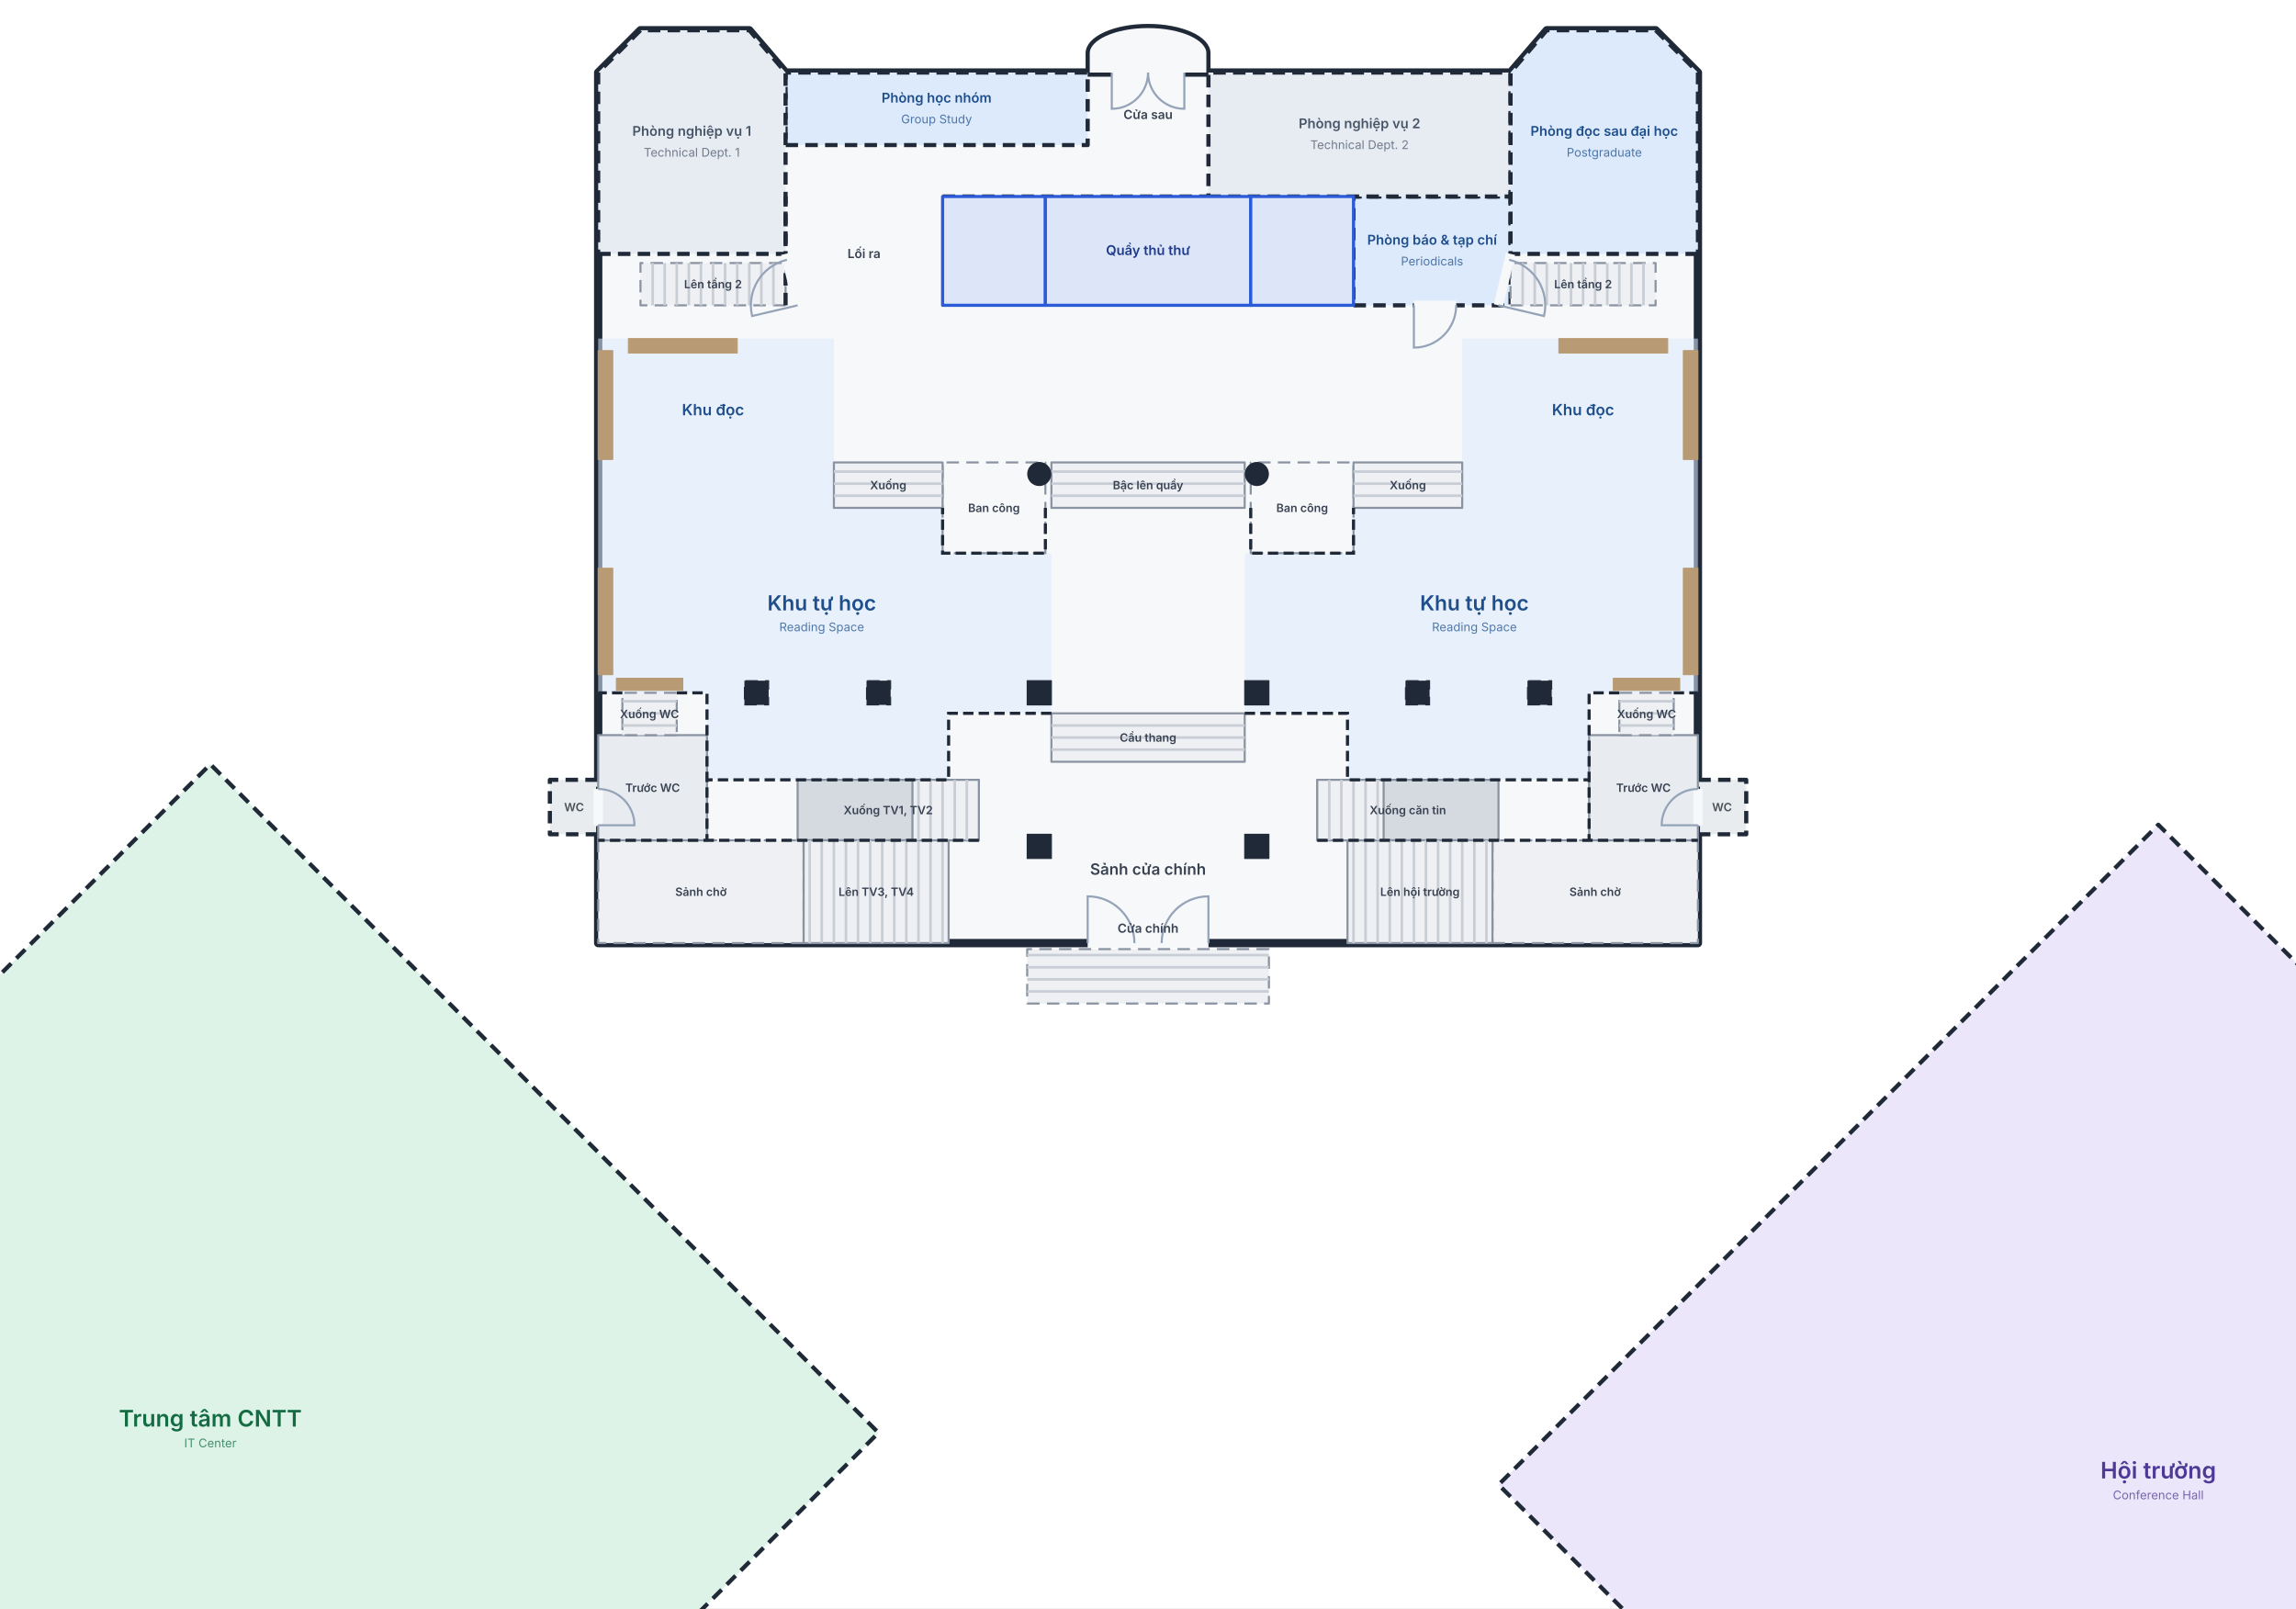
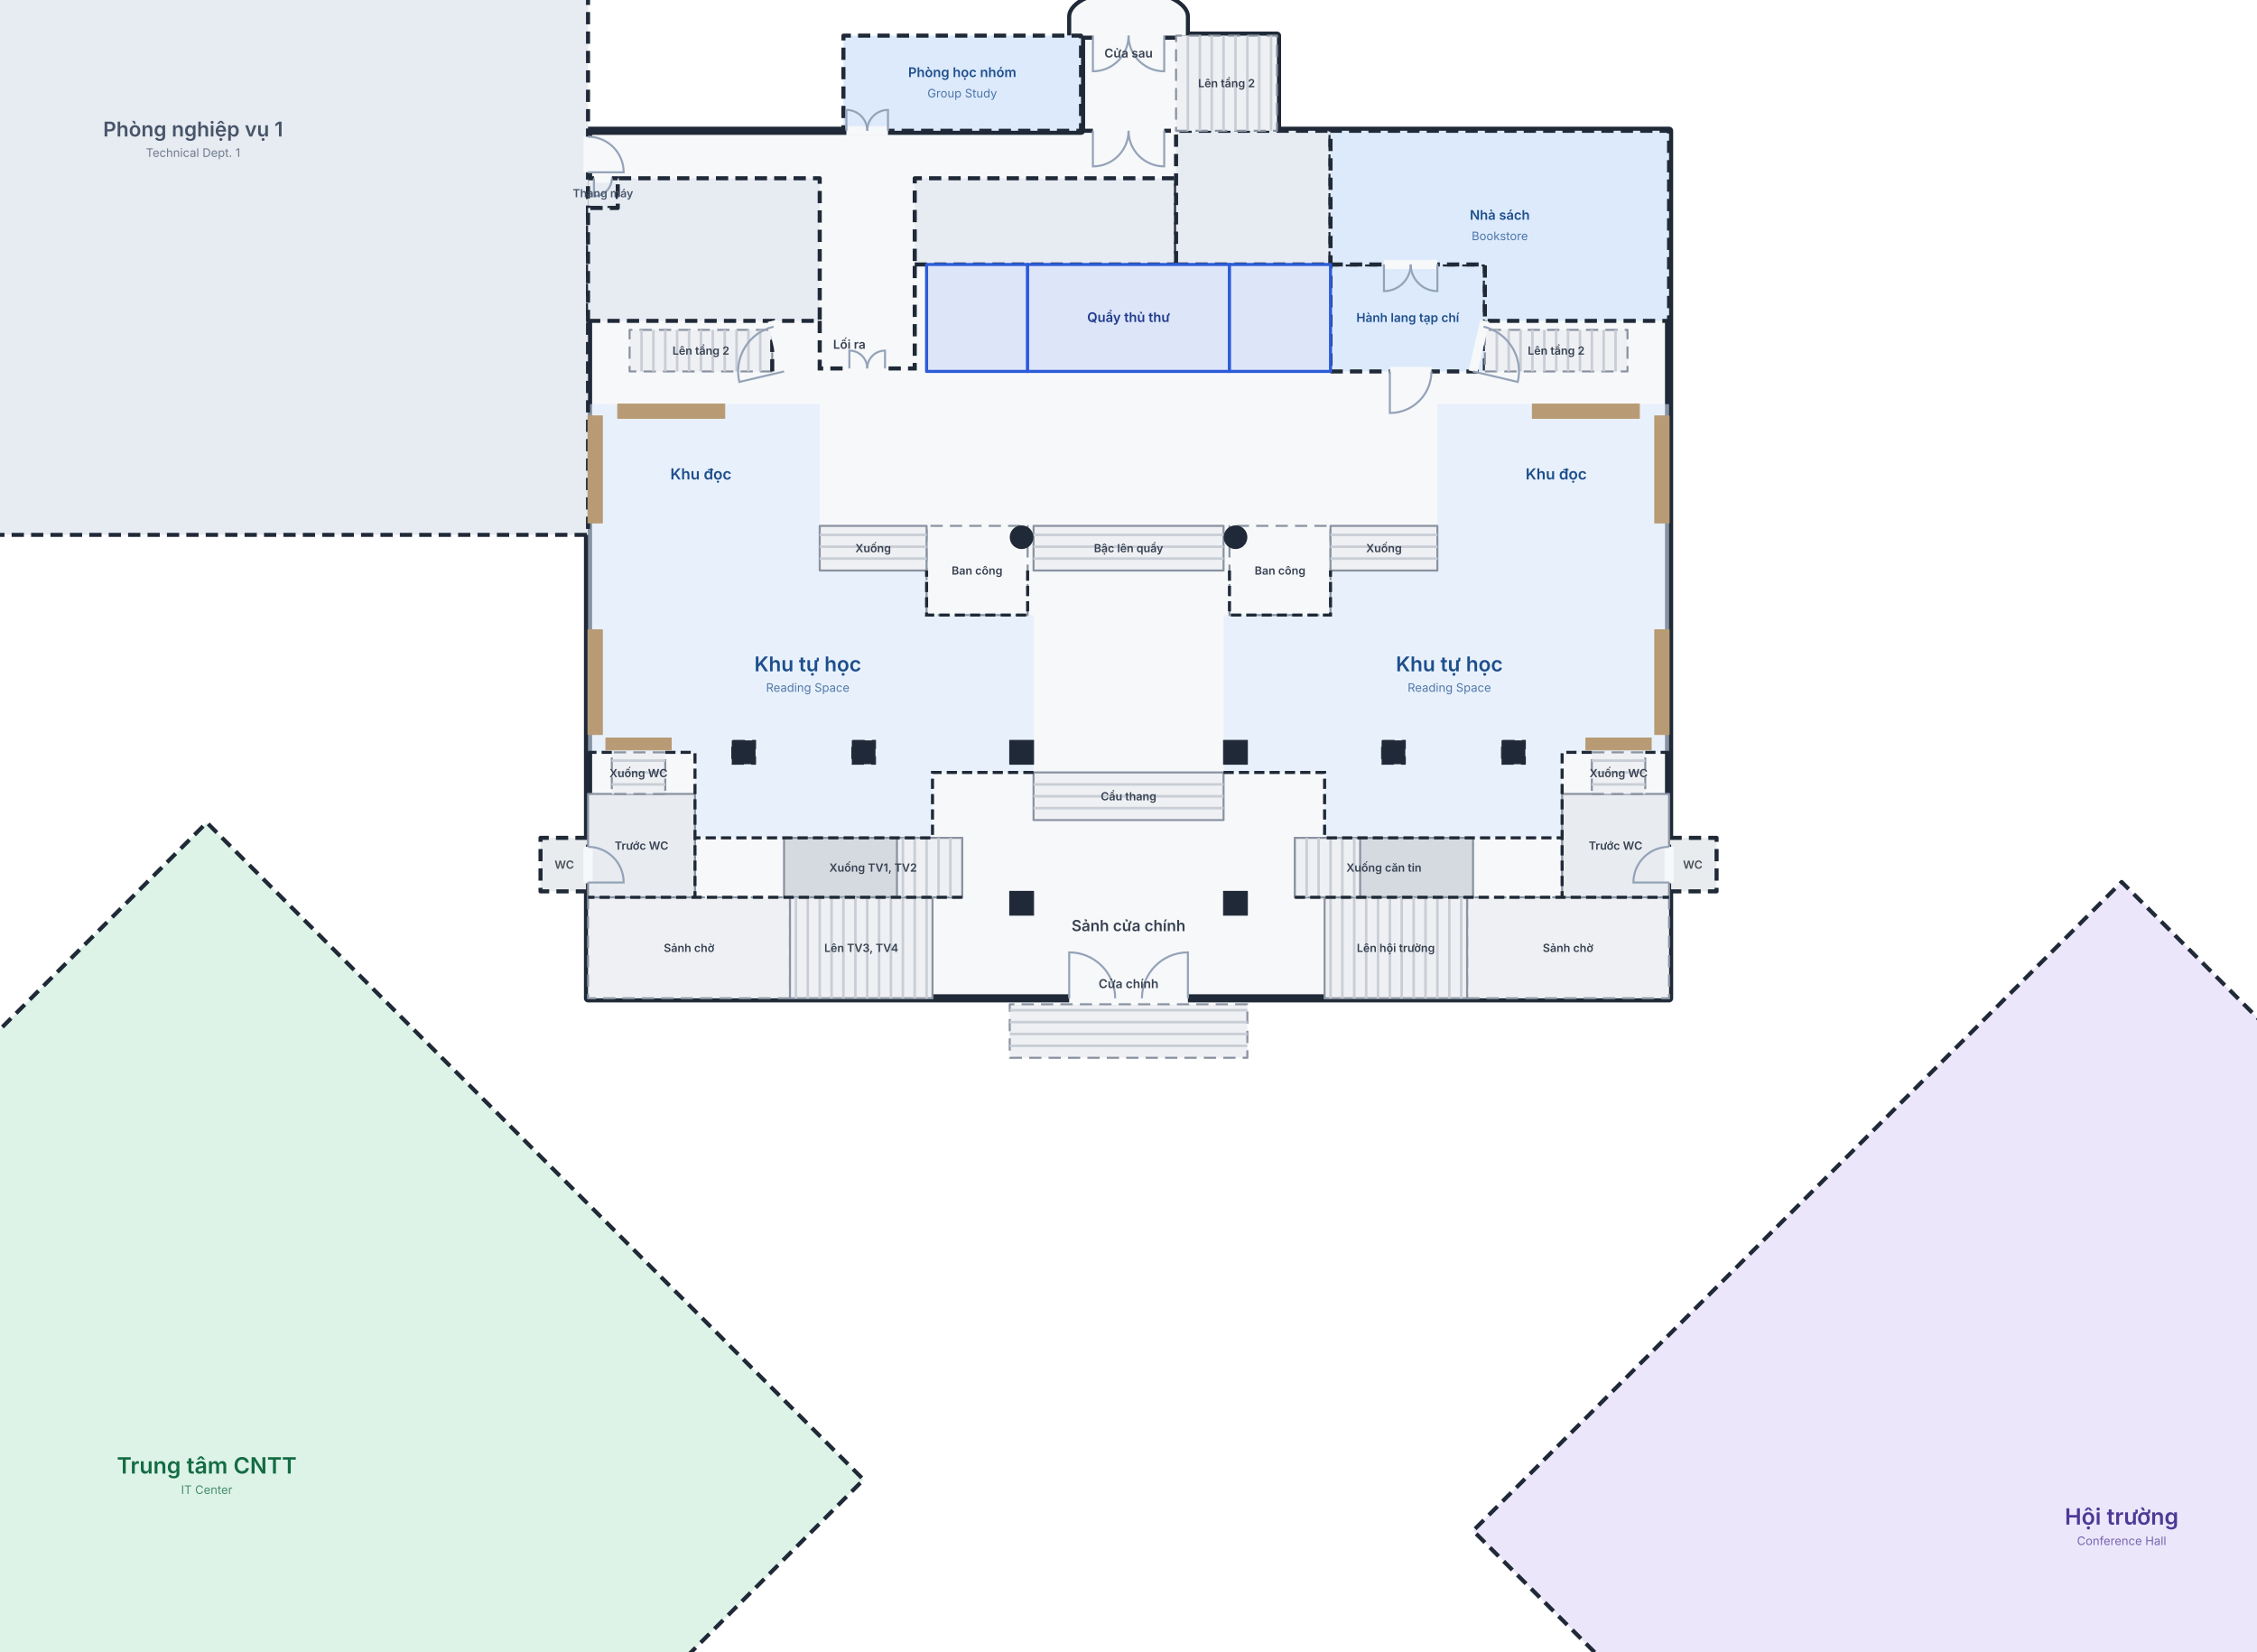
- <svg xmlns="http://www.w3.org/2000/svg" viewBox="-580.2 -282.0 2209.3 1547.4" font-family="Inter, Segoe UI, Arial, sans-serif">
-   <rect x="-580.2" y="-282.0" width="2209.3" height="1547.4" fill="#FFFFFF" />
+ <svg xmlns="http://www.w3.org/2000/svg" viewBox="-580.2 -351.8 2209.3 1617.2" font-family="Inter, Segoe UI, Arial, sans-serif">
+   <rect x="-580.2" y="-351.8" width="2209.3" height="1617.2" fill="#FFFFFF" />
  <polygon points="-377.8,1740.0 265.1,1096.7 -377.8,453.4 -1020.8,1096.7" fill="#DDF3E8" stroke="#1F2937" stroke-width="4" stroke-linejoin="round" stroke-dasharray="12 7" />
  <polygon points="1496.6,1781.8 2131.3,1146.7 1496.6,511.6 861.8,1146.7" fill="#ECE6FB" stroke="#1F2937" stroke-width="4" stroke-linejoin="round" stroke-dasharray="12 7" />
  <polygon points="408.2,683.7 640.8,683.7 640.8,631.3 408.2,631.3" fill="#EEF0F3" stroke="#8A93A1" stroke-width="2" stroke-linejoin="round" stroke-dasharray="12 7" />
  <polyline points="408.2,672.0 640.8,672.0" fill="none" stroke="#C9CED6" stroke-width="2.5" />
  <polyline points="408.2,660.4 640.8,660.4" fill="none" stroke="#C9CED6" stroke-width="2.5" />
  <polyline points="408.2,648.8 640.8,648.8" fill="none" stroke="#C9CED6" stroke-width="2.5" />
  <polyline points="408.2,637.1 640.8,637.1" fill="none" stroke="#C9CED6" stroke-width="2.5" />
-   <polygon points="-4.6,625.5 1053.6,625.5 1053.6,-212.2 1012.9,-252.9 908.2,-252.9 873.3,-212.2 175.7,-212.2 140.8,-252.9 36.1,-252.9 -4.6,-212.2" fill="#F7F8FA" stroke="#1F2937" stroke-width="8" stroke-linejoin="round" />
-   <path d="M466.4,-212.2 V-230.8 A58.1,26.2 0 0 1 582.6,-230.8 V-212.2" fill="#F7F8FA" stroke="#1F2937" stroke-width="4" />
+   <polygon points="-4.6,625.5 1053.6,625.5 1053.6,-223.8 669.8,-223.8 669.8,-316.9 478.0,-316.9 478.0,-223.8 -4.6,-223.8" fill="#F7F8FA" stroke="#1F2937" stroke-width="8" stroke-linejoin="round" />
+   <path d="M466.4,-316.9 V-335.5 A58.1,26.2 0 0 1 582.6,-335.5 V-316.9" fill="#F7F8FA" stroke="#1F2937" stroke-width="4" />
  <polygon points="617.5,404.4 617.5,250.3 722.2,250.3 722.2,206.7 826.8,206.7 826.8,43.8 1053.6,43.8 1053.6,384.7 948.9,384.7 948.9,468.4 716.4,468.4 716.4,404.4" fill="#DCEAFB" fill-opacity="0.55" />
  <polygon points="431.5,404.4 431.5,250.3 326.8,250.3 326.8,206.7 222.2,206.7 222.2,43.8 -4.6,43.8 -4.6,384.7 100.1,384.7 100.1,468.4 332.6,468.4 332.6,404.4" fill="#DCEAFB" fill-opacity="0.55" />
+   <polygon points="-777.8,171.8 -4.6,171.8 -4.6,-596.1 -777.8,-596.1" fill="#E7EBF2" stroke="#1F2937" stroke-width="4" stroke-linejoin="round" stroke-dasharray="12 7" />
+   <polygon points="245.4,-223.8 478.0,-223.8 478.0,-316.9 245.4,-316.9" fill="#DCEAFB" stroke="#1F2937" stroke-width="4" stroke-linejoin="round" stroke-dasharray="12 7" />
+   <polygon points="-4.6,-148.2 24.5,-148.2 24.5,-177.3 -4.6,-177.3" fill="#E7EBF2" stroke="#1F2937" stroke-width="4" stroke-linejoin="round" stroke-dasharray="12 7" />
+   <polygon points="-4.6,-37.7 222.2,-37.7 222.2,-177.3 24.5,-177.3 24.5,-148.2 -4.6,-148.2" fill="#E7EBF2" stroke="#1F2937" stroke-width="4" stroke-linejoin="round" stroke-dasharray="12 7" />
+   <polygon points="315.2,-92.9 571.0,-92.9 571.0,-177.3 315.2,-177.3" fill="#E7EBF2" stroke="#1F2937" stroke-width="4" stroke-linejoin="round" stroke-dasharray="12 7" />
+   <polygon points="571.0,-92.9 722.2,-92.9 722.2,-223.8 571.0,-223.8" fill="#E7EBF2" stroke="#1F2937" stroke-width="4" stroke-linejoin="round" stroke-dasharray="12 7" />
  <polygon points="722.2,11.8 873.3,11.8 873.3,-92.9 722.2,-92.9" fill="#DCEAFB" stroke="#1F2937" stroke-width="4" stroke-linejoin="round" stroke-dasharray="12 7" />
-   <polygon points="582.6,-92.9 873.3,-92.9 873.3,-212.2 582.6,-212.2" fill="#E7EBF2" stroke="#1F2937" stroke-width="4" stroke-linejoin="round" stroke-dasharray="12 7" />
-   <polygon points="175.7,-142.4 466.4,-142.4 466.4,-212.2 175.7,-212.2" fill="#DCEAFB" stroke="#1F2937" stroke-width="4" stroke-linejoin="round" stroke-dasharray="12 7" />
-   <polygon points="-4.6,-37.7 175.7,-37.7 175.7,-212.2 140.8,-252.9 36.1,-252.9 -4.6,-212.2" fill="#E7EBF2" stroke="#1F2937" stroke-width="4" stroke-linejoin="round" stroke-dasharray="12 7" />
-   <polygon points="1053.6,-37.7 873.3,-37.7 873.3,-212.2 908.2,-252.9 1012.9,-252.9 1053.6,-212.2" fill="#DCEAFB" stroke="#1F2937" stroke-width="4" stroke-linejoin="round" stroke-dasharray="12 7" />
+   <polygon points="722.2,-92.9 873.3,-92.9 873.3,-37.7 1053.6,-37.7 1053.6,-223.8 722.2,-223.8" fill="#DCEAFB" stroke="#1F2937" stroke-width="4" stroke-linejoin="round" stroke-dasharray="12 7" />
  <polygon points="1053.6,520.8 1100.1,520.8 1100.1,468.4 1053.6,468.4" fill="#E9ECEF" stroke="#1F2937" stroke-width="4" stroke-linejoin="round" stroke-dasharray="12 7" />
  <polygon points="-4.6,520.8 -51.1,520.8 -51.1,468.4 -4.6,468.4" fill="#E9ECEF" stroke="#1F2937" stroke-width="4" stroke-linejoin="round" stroke-dasharray="12 7" />
  <polygon points="855.9,625.5 1053.6,625.5 1053.6,526.6 855.9,526.6" fill="#EEF0F3" stroke="#8A93A1" stroke-width="2" stroke-linejoin="round" stroke-dasharray="12 7" />
  <polygon points="193.1,625.5 -4.6,625.5 -4.6,526.6 193.1,526.6" fill="#EEF0F3" stroke="#8A93A1" stroke-width="2" stroke-linejoin="round" stroke-dasharray="12 7" />
  <polygon points="948.9,526.6 1053.6,526.6 1053.6,425.4 948.9,425.4" fill="#E8EBEF" stroke="#8A93A1" stroke-width="2" stroke-linejoin="round" />
  <polygon points="100.1,526.6 -4.6,526.6 -4.6,425.4 100.1,425.4" fill="#E8EBEF" stroke="#8A93A1" stroke-width="2" stroke-linejoin="round" />
  <polygon points="687.3,526.6 861.7,526.6 861.7,468.4 687.3,468.4" fill="#D5DAE1" stroke="#8A93A1" stroke-width="2" stroke-linejoin="round" />
  <polygon points="361.7,526.6 187.3,526.6 187.3,468.4 361.7,468.4" fill="#D5DAE1" stroke="#8A93A1" stroke-width="2" stroke-linejoin="round" />
  <polygon points="623.3,250.3 722.2,250.3 722.2,163.0 623.3,163.0" fill="#F7F8FA" stroke="#8A93A1" stroke-width="2" stroke-linejoin="round" stroke-dasharray="12 7" />
  <polygon points="425.7,250.3 326.8,250.3 326.8,163.0 425.7,163.0" fill="#F7F8FA" stroke="#8A93A1" stroke-width="2" stroke-linejoin="round" stroke-dasharray="12 7" />
+   <polygon points="571.0,-223.8 669.8,-223.8 669.8,-316.9 571.0,-316.9" fill="#EEF0F3" stroke="#8A93A1" stroke-width="2" stroke-linejoin="round" stroke-dasharray="12 7" />
+   <polyline points="582.6,-223.8 582.6,-316.9" fill="none" stroke="#C9CED6" stroke-width="2.5" />
+   <polyline points="594.3,-223.8 594.3,-316.9" fill="none" stroke="#C9CED6" stroke-width="2.5" />
+   <polyline points="605.9,-223.8 605.9,-316.9" fill="none" stroke="#C9CED6" stroke-width="2.5" />
+   <polyline points="617.5,-223.8 617.5,-316.9" fill="none" stroke="#C9CED6" stroke-width="2.5" />
+   <polyline points="629.2,-223.8 629.2,-316.9" fill="none" stroke="#C9CED6" stroke-width="2.5" />
+   <polyline points="640.8,-223.8 640.8,-316.9" fill="none" stroke="#C9CED6" stroke-width="2.5" />
+   <polyline points="652.4,-223.8 652.4,-316.9" fill="none" stroke="#C9CED6" stroke-width="2.5" />
+   <polyline points="664.0,-223.8 664.0,-316.9" fill="none" stroke="#C9CED6" stroke-width="2.5" />
  <polygon points="716.4,625.5 855.9,625.5 855.9,526.6 716.4,526.6" fill="#EEF0F3" stroke="#8A93A1" stroke-width="2" stroke-linejoin="round" />
  <polyline points="722.2,625.5 722.2,526.6" fill="none" stroke="#C9CED6" stroke-width="2.5" />
  <polyline points="733.8,625.5 733.8,526.6" fill="none" stroke="#C9CED6" stroke-width="2.5" />
  <polyline points="745.4,625.5 745.4,526.6" fill="none" stroke="#C9CED6" stroke-width="2.5" />
  <polyline points="757.1,625.5 757.1,526.6" fill="none" stroke="#C9CED6" stroke-width="2.5" />
  <polyline points="768.7,625.5 768.7,526.6" fill="none" stroke="#C9CED6" stroke-width="2.5" />
  <polyline points="780.3,625.5 780.3,526.6" fill="none" stroke="#C9CED6" stroke-width="2.5" />
  <polyline points="791.9,625.5 791.9,526.6" fill="none" stroke="#C9CED6" stroke-width="2.5" />
  <polyline points="803.6,625.5 803.6,526.6" fill="none" stroke="#C9CED6" stroke-width="2.5" />
  <polyline points="815.2,625.5 815.2,526.6" fill="none" stroke="#C9CED6" stroke-width="2.5" />
  <polyline points="826.8,625.5 826.8,526.6" fill="none" stroke="#C9CED6" stroke-width="2.5" />
  <polyline points="838.5,625.5 838.5,526.6" fill="none" stroke="#C9CED6" stroke-width="2.5" />
  <polyline points="850.1,625.5 850.1,526.6" fill="none" stroke="#C9CED6" stroke-width="2.5" />
  <polygon points="332.6,625.5 193.1,625.5 193.1,526.6 332.6,526.6" fill="#EEF0F3" stroke="#8A93A1" stroke-width="2" stroke-linejoin="round" />
  <polyline points="198.9,625.5 198.9,526.6" fill="none" stroke="#C9CED6" stroke-width="2.5" />
  <polyline points="210.5,625.5 210.5,526.6" fill="none" stroke="#C9CED6" stroke-width="2.5" />
  <polyline points="222.2,625.5 222.2,526.6" fill="none" stroke="#C9CED6" stroke-width="2.5" />
  <polyline points="233.8,625.5 233.8,526.6" fill="none" stroke="#C9CED6" stroke-width="2.5" />
  <polyline points="245.4,625.5 245.4,526.6" fill="none" stroke="#C9CED6" stroke-width="2.5" />
  <polyline points="257.1,625.5 257.1,526.6" fill="none" stroke="#C9CED6" stroke-width="2.5" />
  <polyline points="268.7,625.5 268.7,526.6" fill="none" stroke="#C9CED6" stroke-width="2.5" />
  <polyline points="280.3,625.5 280.3,526.6" fill="none" stroke="#C9CED6" stroke-width="2.5" />
  <polyline points="291.9,625.5 291.9,526.6" fill="none" stroke="#C9CED6" stroke-width="2.5" />
  <polyline points="303.6,625.5 303.6,526.6" fill="none" stroke="#C9CED6" stroke-width="2.5" />
  <polyline points="315.2,625.5 315.2,526.6" fill="none" stroke="#C9CED6" stroke-width="2.5" />
  <polyline points="326.8,625.5 326.8,526.6" fill="none" stroke="#C9CED6" stroke-width="2.5" />
  <polygon points="687.3,526.6 751.2,526.6 751.2,468.4 687.3,468.4" fill="#EEF0F3" stroke="#8A93A1" stroke-width="2" stroke-linejoin="round" />
  <polyline points="698.9,526.6 698.9,468.4" fill="none" stroke="#C9CED6" stroke-width="2.5" />
  <polyline points="710.5,526.6 710.5,468.4" fill="none" stroke="#C9CED6" stroke-width="2.5" />
  <polyline points="722.2,526.6 722.2,468.4" fill="none" stroke="#C9CED6" stroke-width="2.5" />
  <polyline points="733.8,526.6 733.8,468.4" fill="none" stroke="#C9CED6" stroke-width="2.5" />
  <polyline points="745.4,526.6 745.4,468.4" fill="none" stroke="#C9CED6" stroke-width="2.5" />
  <polygon points="361.7,526.6 297.8,526.6 297.8,468.4 361.7,468.4" fill="#EEF0F3" stroke="#8A93A1" stroke-width="2" stroke-linejoin="round" />
  <polyline points="303.6,526.6 303.6,468.4" fill="none" stroke="#C9CED6" stroke-width="2.5" />
  <polyline points="315.2,526.6 315.2,468.4" fill="none" stroke="#C9CED6" stroke-width="2.5" />
  <polyline points="326.8,526.6 326.8,468.4" fill="none" stroke="#C9CED6" stroke-width="2.5" />
  <polyline points="338.5,526.6 338.5,468.4" fill="none" stroke="#C9CED6" stroke-width="2.5" />
  <polyline points="350.1,526.6 350.1,468.4" fill="none" stroke="#C9CED6" stroke-width="2.5" />
  <polygon points="978.0,425.4 1030.3,425.4 1030.3,384.7 978.0,384.7" fill="#EEF0F3" stroke="#8A93A1" stroke-width="2" stroke-linejoin="round" stroke-dasharray="12 7" />
  <polyline points="978.0,416.1 1030.3,416.1" fill="none" stroke="#C9CED6" stroke-width="2.5" />
  <polyline points="978.0,404.4 1030.3,404.4" fill="none" stroke="#C9CED6" stroke-width="2.5" />
  <polyline points="978.0,392.8 1030.3,392.8" fill="none" stroke="#C9CED6" stroke-width="2.5" />
  <polygon points="71.0,425.4 18.7,425.4 18.7,384.7 71.0,384.7" fill="#EEF0F3" stroke="#8A93A1" stroke-width="2" stroke-linejoin="round" stroke-dasharray="12 7" />
  <polyline points="18.7,416.1 71.0,416.1" fill="none" stroke="#C9CED6" stroke-width="2.5" />
  <polyline points="18.7,404.4 71.0,404.4" fill="none" stroke="#C9CED6" stroke-width="2.5" />
  <polyline points="18.7,392.8 71.0,392.8" fill="none" stroke="#C9CED6" stroke-width="2.5" />
  <polygon points="431.5,451.0 617.5,451.0 617.5,404.4 431.5,404.4" fill="#EEF0F3" stroke="#8A93A1" stroke-width="2" stroke-linejoin="round" />
  <polyline points="431.5,439.3 617.5,439.3" fill="none" stroke="#C9CED6" stroke-width="2.5" />
  <polyline points="431.5,427.7 617.5,427.7" fill="none" stroke="#C9CED6" stroke-width="2.5" />
  <polyline points="431.5,416.1 617.5,416.1" fill="none" stroke="#C9CED6" stroke-width="2.5" />
  <polygon points="431.5,206.7 617.5,206.7 617.5,163.0 431.5,163.0" fill="#EEF0F3" stroke="#8A93A1" stroke-width="2" stroke-linejoin="round" />
  <polyline points="431.5,195.0 617.5,195.0" fill="none" stroke="#C9CED6" stroke-width="2.5" />
  <polyline points="431.5,183.4 617.5,183.4" fill="none" stroke="#C9CED6" stroke-width="2.5" />
  <polyline points="431.5,171.8 617.5,171.8" fill="none" stroke="#C9CED6" stroke-width="2.5" />
  <polygon points="722.2,206.7 826.8,206.7 826.8,163.0 722.2,163.0" fill="#EEF0F3" stroke="#8A93A1" stroke-width="2" stroke-linejoin="round" />
  <polyline points="722.2,195.0 826.8,195.0" fill="none" stroke="#C9CED6" stroke-width="2.5" />
  <polyline points="722.2,183.4 826.8,183.4" fill="none" stroke="#C9CED6" stroke-width="2.5" />
  <polyline points="722.2,171.8 826.8,171.8" fill="none" stroke="#C9CED6" stroke-width="2.5" />
  <polygon points="326.8,206.7 222.2,206.7 222.2,163.0 326.8,163.0" fill="#EEF0F3" stroke="#8A93A1" stroke-width="2" stroke-linejoin="round" />
  <polyline points="222.2,195.0 326.8,195.0" fill="none" stroke="#C9CED6" stroke-width="2.5" />
  <polyline points="222.2,183.4 326.8,183.4" fill="none" stroke="#C9CED6" stroke-width="2.5" />
  <polyline points="222.2,171.8 326.8,171.8" fill="none" stroke="#C9CED6" stroke-width="2.5" />
  <polygon points="873.3,11.8 1012.9,11.8 1012.9,-28.9 873.3,-28.9" fill="#EEF0F3" stroke="#8A93A1" stroke-width="2" stroke-linejoin="round" stroke-dasharray="12 7" />
  <polyline points="885.0,11.8 885.0,-28.9" fill="none" stroke="#C9CED6" stroke-width="2.5" />
  <polyline points="896.6,11.8 896.6,-28.9" fill="none" stroke="#C9CED6" stroke-width="2.5" />
  <polyline points="908.2,11.8 908.2,-28.9" fill="none" stroke="#C9CED6" stroke-width="2.5" />
  <polyline points="919.8,11.8 919.8,-28.9" fill="none" stroke="#C9CED6" stroke-width="2.5" />
  <polyline points="931.5,11.8 931.5,-28.9" fill="none" stroke="#C9CED6" stroke-width="2.5" />
  <polyline points="943.1,11.8 943.1,-28.9" fill="none" stroke="#C9CED6" stroke-width="2.5" />
  <polyline points="954.7,11.8 954.7,-28.9" fill="none" stroke="#C9CED6" stroke-width="2.5" />
  <polyline points="966.4,11.8 966.4,-28.9" fill="none" stroke="#C9CED6" stroke-width="2.5" />
  <polyline points="978.0,11.8 978.0,-28.9" fill="none" stroke="#C9CED6" stroke-width="2.5" />
  <polyline points="989.6,11.8 989.6,-28.9" fill="none" stroke="#C9CED6" stroke-width="2.5" />
  <polyline points="1001.2,11.8 1001.2,-28.9" fill="none" stroke="#C9CED6" stroke-width="2.5" />
  <polygon points="175.7,11.8 36.1,11.8 36.1,-28.9 175.7,-28.9" fill="#EEF0F3" stroke="#8A93A1" stroke-width="2" stroke-linejoin="round" stroke-dasharray="12 7" />
  <polyline points="47.8,11.8 47.8,-28.9" fill="none" stroke="#C9CED6" stroke-width="2.5" />
  <polyline points="59.4,11.8 59.4,-28.9" fill="none" stroke="#C9CED6" stroke-width="2.5" />
  <polyline points="71.0,11.8 71.0,-28.9" fill="none" stroke="#C9CED6" stroke-width="2.5" />
  <polyline points="82.6,11.8 82.6,-28.9" fill="none" stroke="#C9CED6" stroke-width="2.5" />
  <polyline points="94.3,11.8 94.3,-28.9" fill="none" stroke="#C9CED6" stroke-width="2.5" />
  <polyline points="105.9,11.8 105.9,-28.9" fill="none" stroke="#C9CED6" stroke-width="2.5" />
  <polyline points="117.5,11.8 117.5,-28.9" fill="none" stroke="#C9CED6" stroke-width="2.5" />
  <polyline points="129.2,11.8 129.2,-28.9" fill="none" stroke="#C9CED6" stroke-width="2.5" />
  <polyline points="140.8,11.8 140.8,-28.9" fill="none" stroke="#C9CED6" stroke-width="2.5" />
  <polyline points="152.4,11.8 152.4,-28.9" fill="none" stroke="#C9CED6" stroke-width="2.5" />
  <polyline points="164.0,11.8 164.0,-28.9" fill="none" stroke="#C9CED6" stroke-width="2.5" />
-   <polyline points="175.7,11.8 175.7,-92.9" fill="none" stroke="#1F2937" stroke-width="4" stroke-dasharray="12 7" />
-   <polyline points="326.8,-92.9 582.6,-92.9" fill="none" stroke="#1F2937" stroke-width="4" stroke-dasharray="12 7" />
+   <polyline points="222.2,-37.7 222.2,8.9 315.2,8.9 315.2,-92.9" fill="none" stroke="#1F2937" stroke-width="4" stroke-dasharray="12 7" />
+   <polyline points="478.0,-223.8 571.0,-223.8" fill="none" stroke="#1F2937" stroke-width="4" stroke-dasharray="12 7" />
+   <polyline points="175.7,11.8 175.7,-37.7" fill="none" stroke="#1F2937" stroke-width="4" stroke-dasharray="12 7" />
  <polyline points="687.3,526.6 1053.6,526.6" fill="none" stroke="#1F2937" stroke-width="3" stroke-dasharray="10 5" />
  <polyline points="361.7,526.6 -4.6,526.6" fill="none" stroke="#1F2937" stroke-width="3" stroke-dasharray="10 5" />
  <polyline points="978.0,384.7 948.9,384.7 948.9,526.6" fill="none" stroke="#1F2937" stroke-width="3" stroke-dasharray="10 5" />
  <polyline points="71.0,384.7 100.1,384.7 100.1,526.6" fill="none" stroke="#1F2937" stroke-width="3" stroke-dasharray="10 5" />
  <polyline points="1030.3,384.7 1053.6,384.7" fill="none" stroke="#1F2937" stroke-width="3" stroke-dasharray="10 5" />
  <polyline points="18.7,384.7 -4.6,384.7" fill="none" stroke="#1F2937" stroke-width="3" stroke-dasharray="10 5" />
  <polyline points="617.5,404.4 716.4,404.4 716.4,468.4 948.9,468.4" fill="none" stroke="#1F2937" stroke-width="3" stroke-dasharray="10 5" />
  <polyline points="431.5,404.4 332.6,404.4 332.6,468.4 100.1,468.4" fill="none" stroke="#1F2937" stroke-width="3" stroke-dasharray="10 5" />
  <polyline points="623.3,206.7 623.3,250.3 722.2,250.3 722.2,206.7" fill="none" stroke="#1F2937" stroke-width="3" stroke-dasharray="10 5" />
  <polyline points="425.7,206.7 425.7,250.3 326.8,250.3 326.8,206.7" fill="none" stroke="#1F2937" stroke-width="3" stroke-dasharray="10 5" />
  <polygon points="1039.6,367.2 1053.6,367.2 1053.6,264.8 1039.6,264.8" fill="#B89B74" stroke="#B89B74" stroke-width="1" stroke-linejoin="round" />
  <polygon points="9.4,367.2 -4.6,367.2 -4.6,264.8 9.4,264.8" fill="#B89B74" stroke="#B89B74" stroke-width="1" stroke-linejoin="round" />
  <polygon points="972.2,382.3 1036.1,382.3 1036.1,370.7 972.2,370.7" fill="#B89B74" stroke="#B89B74" stroke-width="1" stroke-linejoin="round" />
  <polygon points="76.8,382.3 12.9,382.3 12.9,370.7 76.8,370.7" fill="#B89B74" stroke="#B89B74" stroke-width="1" stroke-linejoin="round" />
  <polygon points="1039.6,160.1 1053.6,160.1 1053.6,55.4 1039.6,55.4" fill="#B89B74" stroke="#B89B74" stroke-width="1" stroke-linejoin="round" />
  <polygon points="9.4,160.1 -4.6,160.1 -4.6,55.4 9.4,55.4" fill="#B89B74" stroke="#B89B74" stroke-width="1" stroke-linejoin="round" />
  <polygon points="919.8,57.7 1024.5,57.7 1024.5,43.8 919.8,43.8" fill="#B89B74" stroke="#B89B74" stroke-width="1" stroke-linejoin="round" />
  <polygon points="129.2,57.7 24.5,57.7 24.5,43.8 129.2,43.8" fill="#B89B74" stroke="#B89B74" stroke-width="1" stroke-linejoin="round" />
  <polygon points="617.5,544.1 640.8,544.1 640.8,520.8 617.5,520.8" fill="#1F2937" stroke="#1F2937" stroke-width="1" stroke-linejoin="round" />
  <polygon points="408.2,544.1 431.5,544.1 431.5,520.8 408.2,520.8" fill="#1F2937" stroke="#1F2937" stroke-width="1" stroke-linejoin="round" />
  <polygon points="617.5,396.3 640.8,396.3 640.8,373.0 617.5,373.0" fill="#1F2937" stroke="#1F2937" stroke-width="1" stroke-linejoin="round" />
  <polygon points="408.2,396.3 431.5,396.3 431.5,373.0 408.2,373.0" fill="#1F2937" stroke="#1F2937" stroke-width="1" stroke-linejoin="round" />
  <polygon points="772.2,396.3 795.4,396.3 795.4,373.0 772.2,373.0" fill="#1F2937" stroke="#1F2937" stroke-width="1" stroke-linejoin="round" stroke-dasharray="12 7" />
  <polygon points="253.6,396.3 276.8,396.3 276.8,373.0 253.6,373.0" fill="#1F2937" stroke="#1F2937" stroke-width="1" stroke-linejoin="round" stroke-dasharray="12 7" />
  <polygon points="889.6,396.3 912.9,396.3 912.9,373.0 889.6,373.0" fill="#1F2937" stroke="#1F2937" stroke-width="1" stroke-linejoin="round" stroke-dasharray="12 7" />
  <polygon points="136.1,396.3 159.4,396.3 159.4,373.0 136.1,373.0" fill="#1F2937" stroke="#1F2937" stroke-width="1" stroke-linejoin="round" stroke-dasharray="12 7" />
  <circle cx="629.2" cy="174.1" r="11.6" fill="#1F2937" />
  <circle cx="419.8" cy="174.1" r="11.6" fill="#1F2937" />
  <polygon points="326.8,11.8 425.7,11.8 425.7,-92.9 326.8,-92.9" fill="#DDE5F8" stroke="#2C5BD8" stroke-width="3" stroke-linejoin="round" />
  <polygon points="425.7,11.8 623.3,11.8 623.3,-92.9 425.7,-92.9" fill="#DDE5F8" stroke="#2C5BD8" stroke-width="3" stroke-linejoin="round" />
  <polygon points="623.3,11.8 722.2,11.8 722.2,-92.9 623.3,-92.9" fill="#DDE5F8" stroke="#2C5BD8" stroke-width="3" stroke-linejoin="round" />
+   <line x1="-4.6" y1="-183.1" x2="-4.6" y2="-218.0" stroke="#F7F8FA" stroke-width="9" />
+   <path d="M-4.6,-183.1 L30.3,-183.1 A34.9,34.9 0 0 0 -4.6,-218.0" fill="none" stroke="#94A3B8" stroke-width="2" />
+   <line x1="248.3" y1="-223.8" x2="289.0" y2="-223.8" stroke="#F7F8FA" stroke-width="9" />
+   <path d="M248.3,-223.8 L248.3,-244.2 A20.3,20.3 0 0 1 268.7,-223.8" fill="none" stroke="#94A3B8" stroke-width="2" />
+   <path d="M289.0,-223.8 L289.0,-244.2 A20.3,20.3 0 0 0 268.7,-223.8" fill="none" stroke="#94A3B8" stroke-width="2" />
+   <line x1="1.2" y1="-177.3" x2="18.7" y2="-177.3" stroke="#F7F8FA" stroke-width="9" />
+   <path d="M1.2,-177.3 L1.2,-159.8 A17.4,17.4 0 0 0 18.7,-177.3" fill="none" stroke="#94A3B8" stroke-width="2" />
+   <line x1="251.2" y1="8.9" x2="286.1" y2="8.9" stroke="#F7F8FA" stroke-width="9" />
+   <path d="M251.2,8.9 L251.2,-8.6 A17.4,17.4 0 0 1 268.7,8.9" fill="none" stroke="#94A3B8" stroke-width="2" />
+   <path d="M286.1,8.9 L286.1,-8.6 A17.4,17.4 0 0 0 268.7,8.9" fill="none" stroke="#94A3B8" stroke-width="2" />
+   <line x1="489.6" y1="-316.9" x2="559.4" y2="-316.9" stroke="#F7F8FA" stroke-width="9" />
+   <path d="M489.6,-316.9 L489.6,-282.0 A34.9,34.9 0 0 0 524.5,-316.9" fill="none" stroke="#94A3B8" stroke-width="2" />
+   <path d="M559.4,-316.9 L559.4,-282.0 A34.9,34.9 0 0 1 524.5,-316.9" fill="none" stroke="#94A3B8" stroke-width="2" />
+   <line x1="774.5" y1="-92.9" x2="826.8" y2="-92.9" stroke="#F7F8FA" stroke-width="9" />
+   <path d="M774.5,-92.9 L774.5,-66.8 A26.2,26.2 0 0 0 800.7,-92.9" fill="none" stroke="#94A3B8" stroke-width="2" />
+   <path d="M826.8,-92.9 L826.8,-66.8 A26.2,26.2 0 0 1 800.7,-92.9" fill="none" stroke="#94A3B8" stroke-width="2" />
  <line x1="1053.6" y1="512.1" x2="1053.6" y2="477.2" stroke="#F7F8FA" stroke-width="9" />
  <path d="M1053.6,512.1 L1018.7,512.1 A34.9,34.9 0 0 1 1053.6,477.2" fill="none" stroke="#94A3B8" stroke-width="2" />
  <line x1="-4.6" y1="512.1" x2="-4.6" y2="477.2" stroke="#F7F8FA" stroke-width="9" />
  <path d="M-4.6,512.1 L30.3,512.1 A34.9,34.9 0 0 0 -4.6,477.2" fill="none" stroke="#94A3B8" stroke-width="2" />
  <line x1="466.4" y1="625.5" x2="582.6" y2="625.5" stroke="#F7F8FA" stroke-width="9" />
  <path d="M466.4,625.5 L466.4,580.5 A45.0,45.0 0 0 1 511.4,625.5" fill="none" stroke="#94A3B8" stroke-width="2" />
  <path d="M582.6,625.5 L582.6,580.5 A45.0,45.0 0 0 0 537.6,625.5" fill="none" stroke="#94A3B8" stroke-width="2" />
  <line x1="861.7" y1="11.8" x2="873.3" y2="-37.7" stroke="#F7F8FA" stroke-width="9" />
  <path d="M861.7,11.8 L905.5,22.1 A45.0,45.0 0 0 0 872.0,-32.0" fill="none" stroke="#94A3B8" stroke-width="2" />
  <line x1="187.3" y1="11.8" x2="175.7" y2="-37.7" stroke="#F7F8FA" stroke-width="9" />
  <path d="M187.3,11.8 L143.5,22.1 A45.0,45.0 0 0 1 177.0,-32.0" fill="none" stroke="#94A3B8" stroke-width="2" />
  <line x1="780.3" y1="11.8" x2="821.0" y2="11.8" stroke="#F7F8FA" stroke-width="9" />
  <path d="M780.3,11.8 L780.3,52.5 A40.7,40.7 0 0 0 821.0,11.8" fill="none" stroke="#94A3B8" stroke-width="2" />
-   <line x1="489.6" y1="-212.2" x2="559.4" y2="-212.2" stroke="#F7F8FA" stroke-width="9" />
-   <path d="M489.6,-212.2 L489.6,-177.3 A34.9,34.9 0 0 0 524.5,-212.2" fill="none" stroke="#94A3B8" stroke-width="2" />
-   <path d="M559.4,-212.2 L559.4,-177.3 A34.9,34.9 0 0 1 524.5,-212.2" fill="none" stroke="#94A3B8" stroke-width="2" />
+   <line x1="489.6" y1="-223.8" x2="559.4" y2="-223.8" stroke="#F7F8FA" stroke-width="9" />
+   <path d="M489.6,-223.8 L489.6,-188.9 A34.9,34.9 0 0 0 524.5,-223.8" fill="none" stroke="#94A3B8" stroke-width="2" />
+   <path d="M559.4,-223.8 L559.4,-188.9 A34.9,34.9 0 0 1 524.5,-223.8" fill="none" stroke="#94A3B8" stroke-width="2" />
  <text x="-377.8" y="1090.7" text-anchor="middle" font-size="22" font-weight="600" fill="#146C43">Trung tâm CNTT</text>
  <text x="-377.8" y="1110.7" text-anchor="middle" font-size="11.5" fill="#146C43" fill-opacity="0.75">IT Center</text>
  <text x="1496.6" y="1140.7" text-anchor="middle" font-size="22" font-weight="600" fill="#4C3A96">Hội trường</text>
  <text x="1496.6" y="1160.7" text-anchor="middle" font-size="11.5" fill="#4C3A96" fill-opacity="0.75">Conference Hall</text>
-   <text x="797.8" y="-46.6" text-anchor="middle" font-size="13" font-weight="600" fill="#1E4E8C">Phòng báo &amp; tạp chí</text>
-   <text x="797.8" y="-26.6" text-anchor="middle" font-size="11.5" fill="#1E4E8C" fill-opacity="0.75">Periodicals</text>
-   <text x="728.0" y="-158.6" text-anchor="middle" font-size="13" font-weight="600" fill="#475569">Phòng nghiệp vụ 2</text>
-   <text x="728.0" y="-138.6" text-anchor="middle" font-size="11.5" fill="#475569" fill-opacity="0.75">Technical Dept. 2</text>
-   <text x="321.0" y="-183.3" text-anchor="middle" font-size="13" font-weight="600" fill="#1E4E8C">Phòng học nhóm</text>
-   <text x="321.0" y="-163.3" text-anchor="middle" font-size="11.5" fill="#1E4E8C" fill-opacity="0.75">Group Study</text>
-   <text x="85.5" y="-151.3" text-anchor="middle" font-size="13" font-weight="600" fill="#475569">Phòng nghiệp vụ 1</text>
-   <text x="85.5" y="-131.3" text-anchor="middle" font-size="11.5" fill="#475569" fill-opacity="0.75">Technical Dept. 1</text>
-   <text x="963.5" y="-151.3" text-anchor="middle" font-size="13" font-weight="600" fill="#1E4E8C">Phòng đọc sau đại học</text>
-   <text x="963.5" y="-131.3" text-anchor="middle" font-size="11.5" fill="#1E4E8C" fill-opacity="0.75">Postgraduate</text>
+   <text x="-391.2" y="-218.2" text-anchor="middle" font-size="20" font-weight="600" fill="#475569">Phòng nghiệp vụ 1</text>
+   <text x="-391.2" y="-198.2" text-anchor="middle" font-size="11.5" fill="#475569" fill-opacity="0.75">Technical Dept. 1</text>
+   <text x="361.7" y="-276.4" text-anchor="middle" font-size="13" font-weight="600" fill="#1E4E8C">Phòng học nhóm</text>
+   <text x="361.7" y="-256.4" text-anchor="middle" font-size="11.5" fill="#1E4E8C" fill-opacity="0.75">Group Study</text>
+   <text x="10.0" y="-158.7" text-anchor="middle" font-size="11" font-weight="600" fill="#475569">Thang máy</text>
+   <text x="620.4" y="-266.4" text-anchor="middle" font-size="11" font-weight="600" fill="#374151">Lên tầng 2</text>
+   <text x="797.8" y="-36.6" text-anchor="middle" font-size="12" font-weight="600" fill="#1E4E8C">Hành lang tạp chí</text>
+   <text x="887.9" y="-136.7" text-anchor="middle" font-size="13" font-weight="600" fill="#1E4E8C">Nhà sách</text>
+   <text x="887.9" y="-116.7" text-anchor="middle" font-size="11.5" fill="#1E4E8C" fill-opacity="0.75">Bookstore</text>
  <text x="954.7" y="580.1" text-anchor="middle" font-size="11" font-weight="600" fill="#374151">Sảnh chờ</text>
  <text x="94.3" y="580.1" text-anchor="middle" font-size="11" font-weight="600" fill="#374151">Sảnh chờ</text>
  <text x="786.1" y="580.1" text-anchor="middle" font-size="11" font-weight="600" fill="#374151">Lên hội trường</text>
  <text x="262.9" y="580.1" text-anchor="middle" font-size="11" font-weight="600" fill="#374151">Lên TV3, TV4</text>
  <text x="774.5" y="501.5" text-anchor="middle" font-size="11" font-weight="600" fill="#374151">Xuống căn tin</text>
  <text x="274.5" y="501.5" text-anchor="middle" font-size="11" font-weight="600" fill="#374151">Xuống TV1, TV2</text>
  <text x="1001.2" y="480.0" text-anchor="middle" font-size="11" font-weight="600" fill="#374151">Trước WC</text>
  <text x="47.8" y="480.0" text-anchor="middle" font-size="11" font-weight="600" fill="#374151">Trước WC</text>
  <text x="1004.2" y="409.0" text-anchor="middle" font-size="11" font-weight="600" fill="#374151">Xuống WC</text>
  <text x="44.8" y="409.0" text-anchor="middle" font-size="11" font-weight="600" fill="#374151">Xuống WC</text>
  <text x="1076.8" y="498.6" text-anchor="middle" font-size="11" font-weight="600" fill="#495057">WC</text>
  <text x="-27.8" y="498.6" text-anchor="middle" font-size="11" font-weight="600" fill="#495057">WC</text>
  <text x="524.5" y="431.7" text-anchor="middle" font-size="11" font-weight="600" fill="#374151">Cầu thang</text>
  <text x="524.5" y="188.8" text-anchor="middle" font-size="11" font-weight="600" fill="#374151">Bậc lên quầy</text>
  <text x="672.8" y="210.7" text-anchor="middle" font-size="11" font-weight="600" fill="#374151">Ban công</text>
  <text x="376.2" y="210.7" text-anchor="middle" font-size="11" font-weight="600" fill="#374151">Ban công</text>
  <text x="774.5" y="188.8" text-anchor="middle" font-size="11" font-weight="600" fill="#374151">Xuống</text>
  <text x="274.5" y="188.8" text-anchor="middle" font-size="11" font-weight="600" fill="#374151">Xuống</text>
  <text x="524.5" y="-36.6" text-anchor="middle" font-size="13" font-weight="600" fill="#1E3A8A">Quầy thủ thư</text>
  <text x="943.1" y="-4.6" text-anchor="middle" font-size="11" font-weight="600" fill="#374151">Lên tầng 2</text>
  <text x="105.9" y="-4.6" text-anchor="middle" font-size="11" font-weight="600" fill="#374151">Lên tầng 2</text>
  <text x="524.5" y="559.7" text-anchor="middle" font-size="15" font-weight="600" fill="#374151">Sảnh cửa chính</text>
  <text x="524.5" y="615.5" text-anchor="middle" font-size="12" font-weight="600" fill="#374151">Cửa chính</text>
-   <text x="251.2" y="-33.7" text-anchor="middle" font-size="12" font-weight="600" fill="#374151">Lối ra</text>
-   <text x="524.5" y="-167.5" text-anchor="middle" font-size="12" font-weight="600" fill="#374151">Cửa sau</text>
+   <text x="251.2" y="-10.4" text-anchor="middle" font-size="12" font-weight="600" fill="#374151">Lối ra</text>
+   <text x="524.5" y="-295.5" text-anchor="middle" font-size="12" font-weight="600" fill="#374151">Cửa sau</text>
  <text x="838.5" y="305.4" text-anchor="middle" font-size="20" font-weight="600" fill="#1E4E8C">Khu tự học</text>
  <text x="838.5" y="325.4" text-anchor="middle" font-size="11.5" fill="#1E4E8C" fill-opacity="0.75">Reading Space</text>
  <text x="210.5" y="305.4" text-anchor="middle" font-size="20" font-weight="600" fill="#1E4E8C">Khu tự học</text>
  <text x="210.5" y="325.4" text-anchor="middle" font-size="11.5" fill="#1E4E8C" fill-opacity="0.75">Reading Space</text>
  <text x="943.1" y="117.6" text-anchor="middle" font-size="15" font-weight="600" fill="#1E4E8C">Khu đọc</text>
  <text x="105.9" y="117.6" text-anchor="middle" font-size="15" font-weight="600" fill="#1E4E8C">Khu đọc</text>
</svg>
